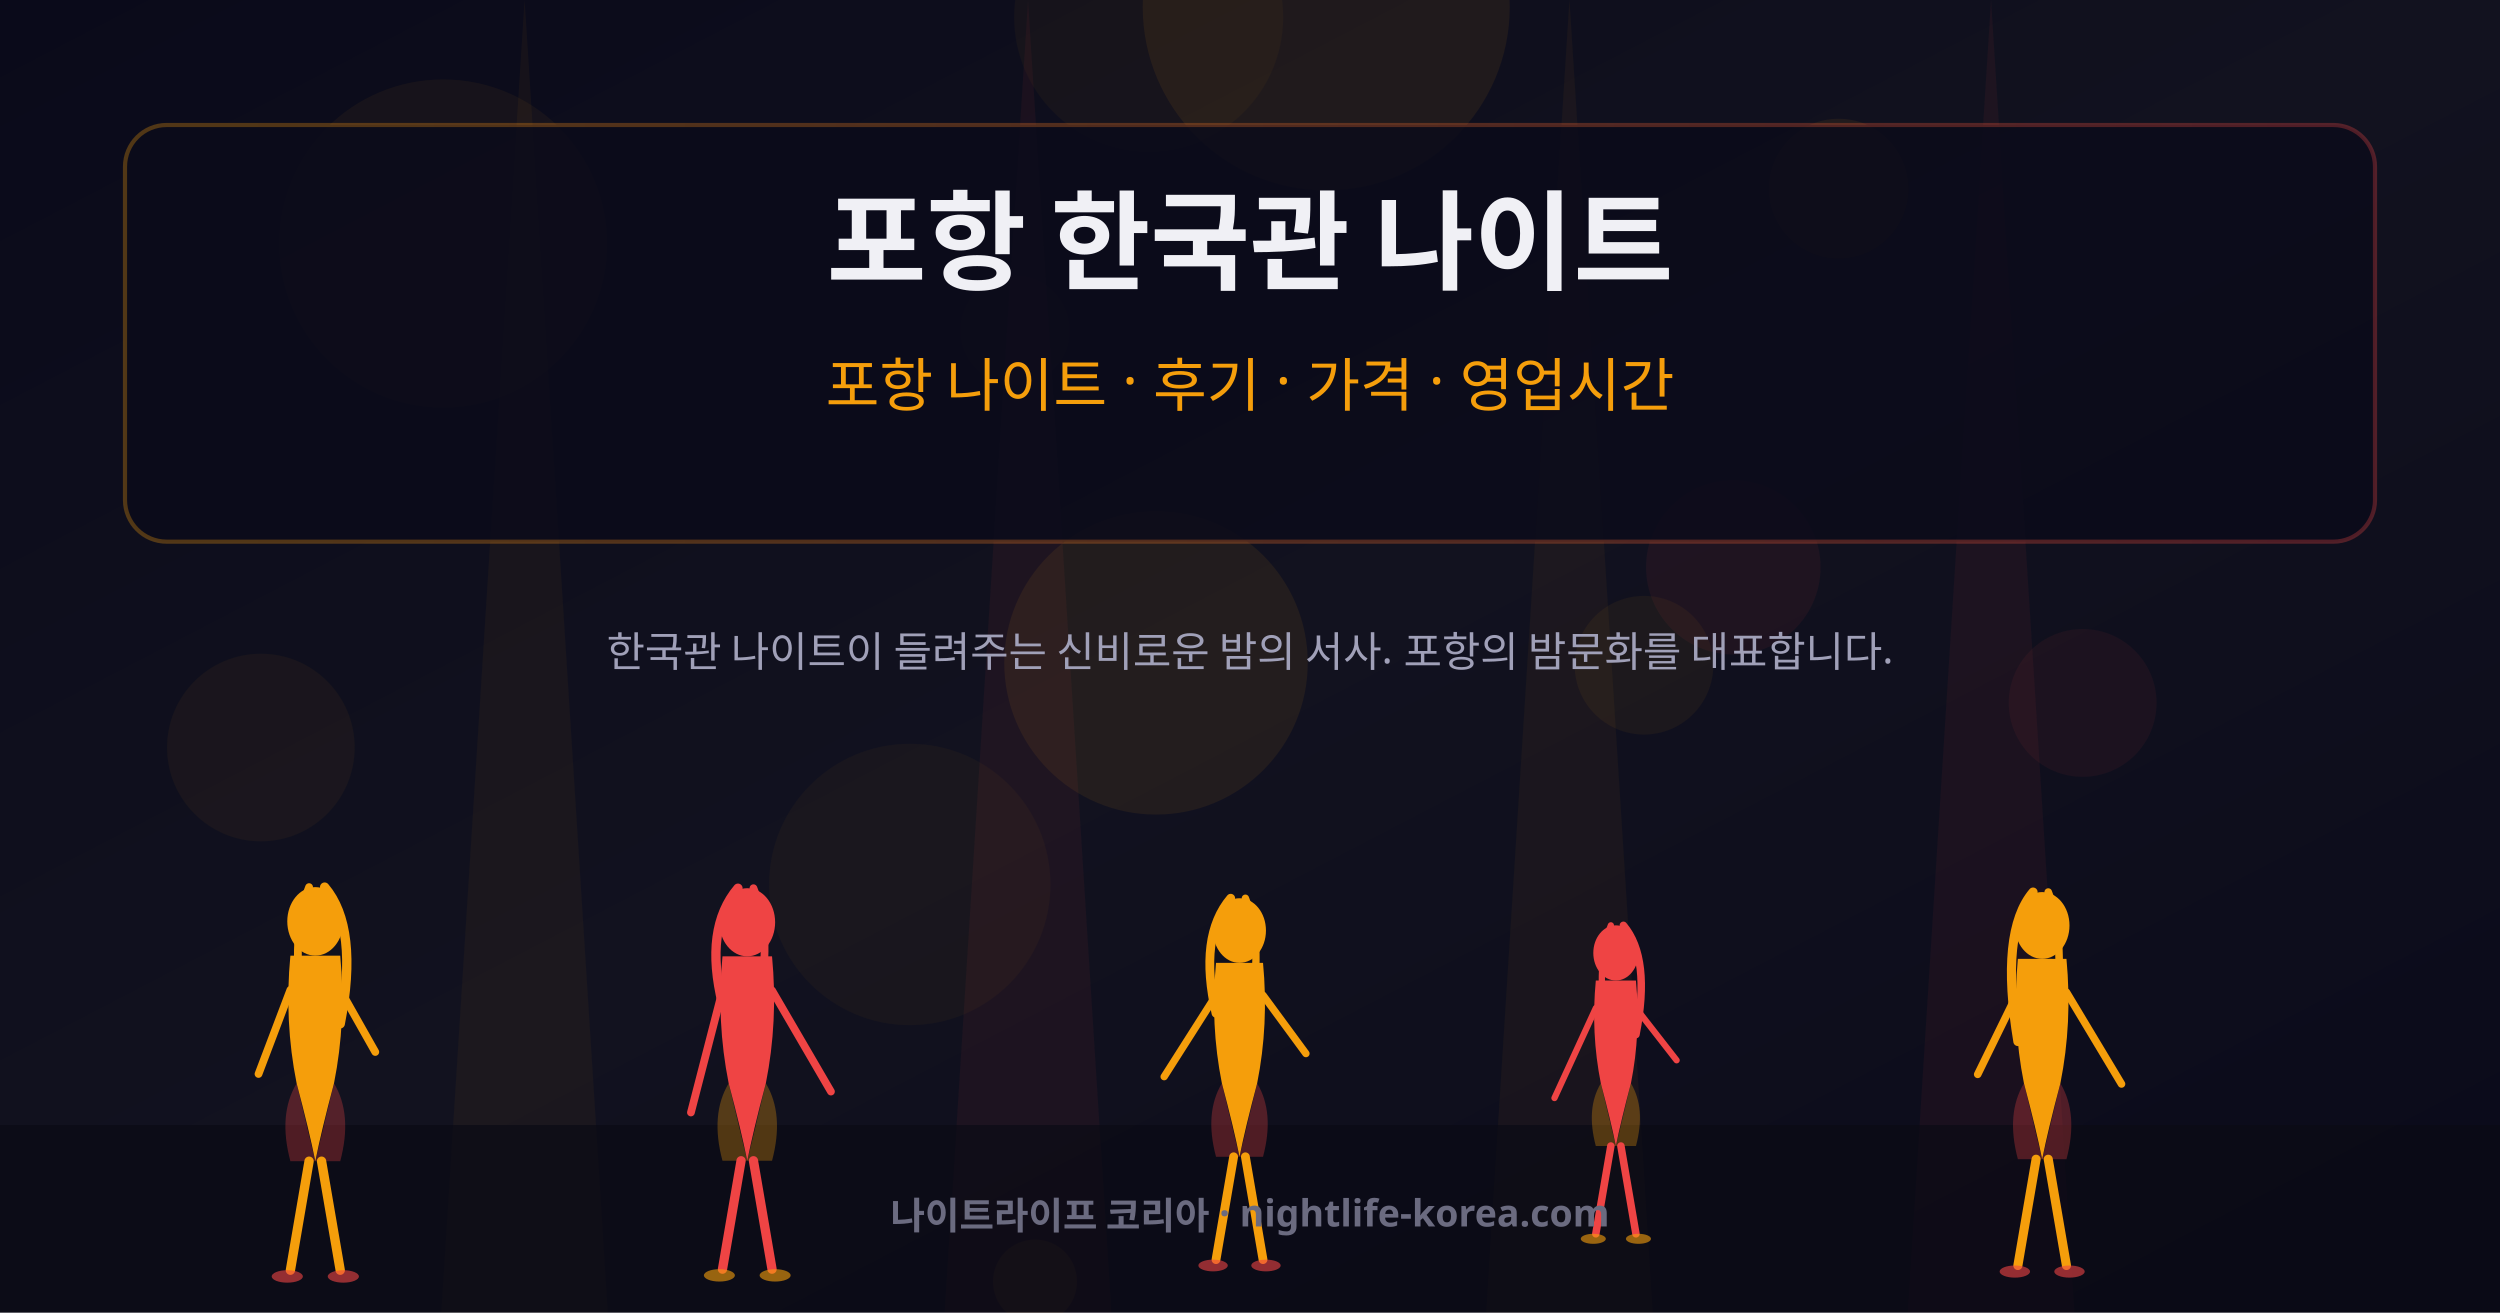
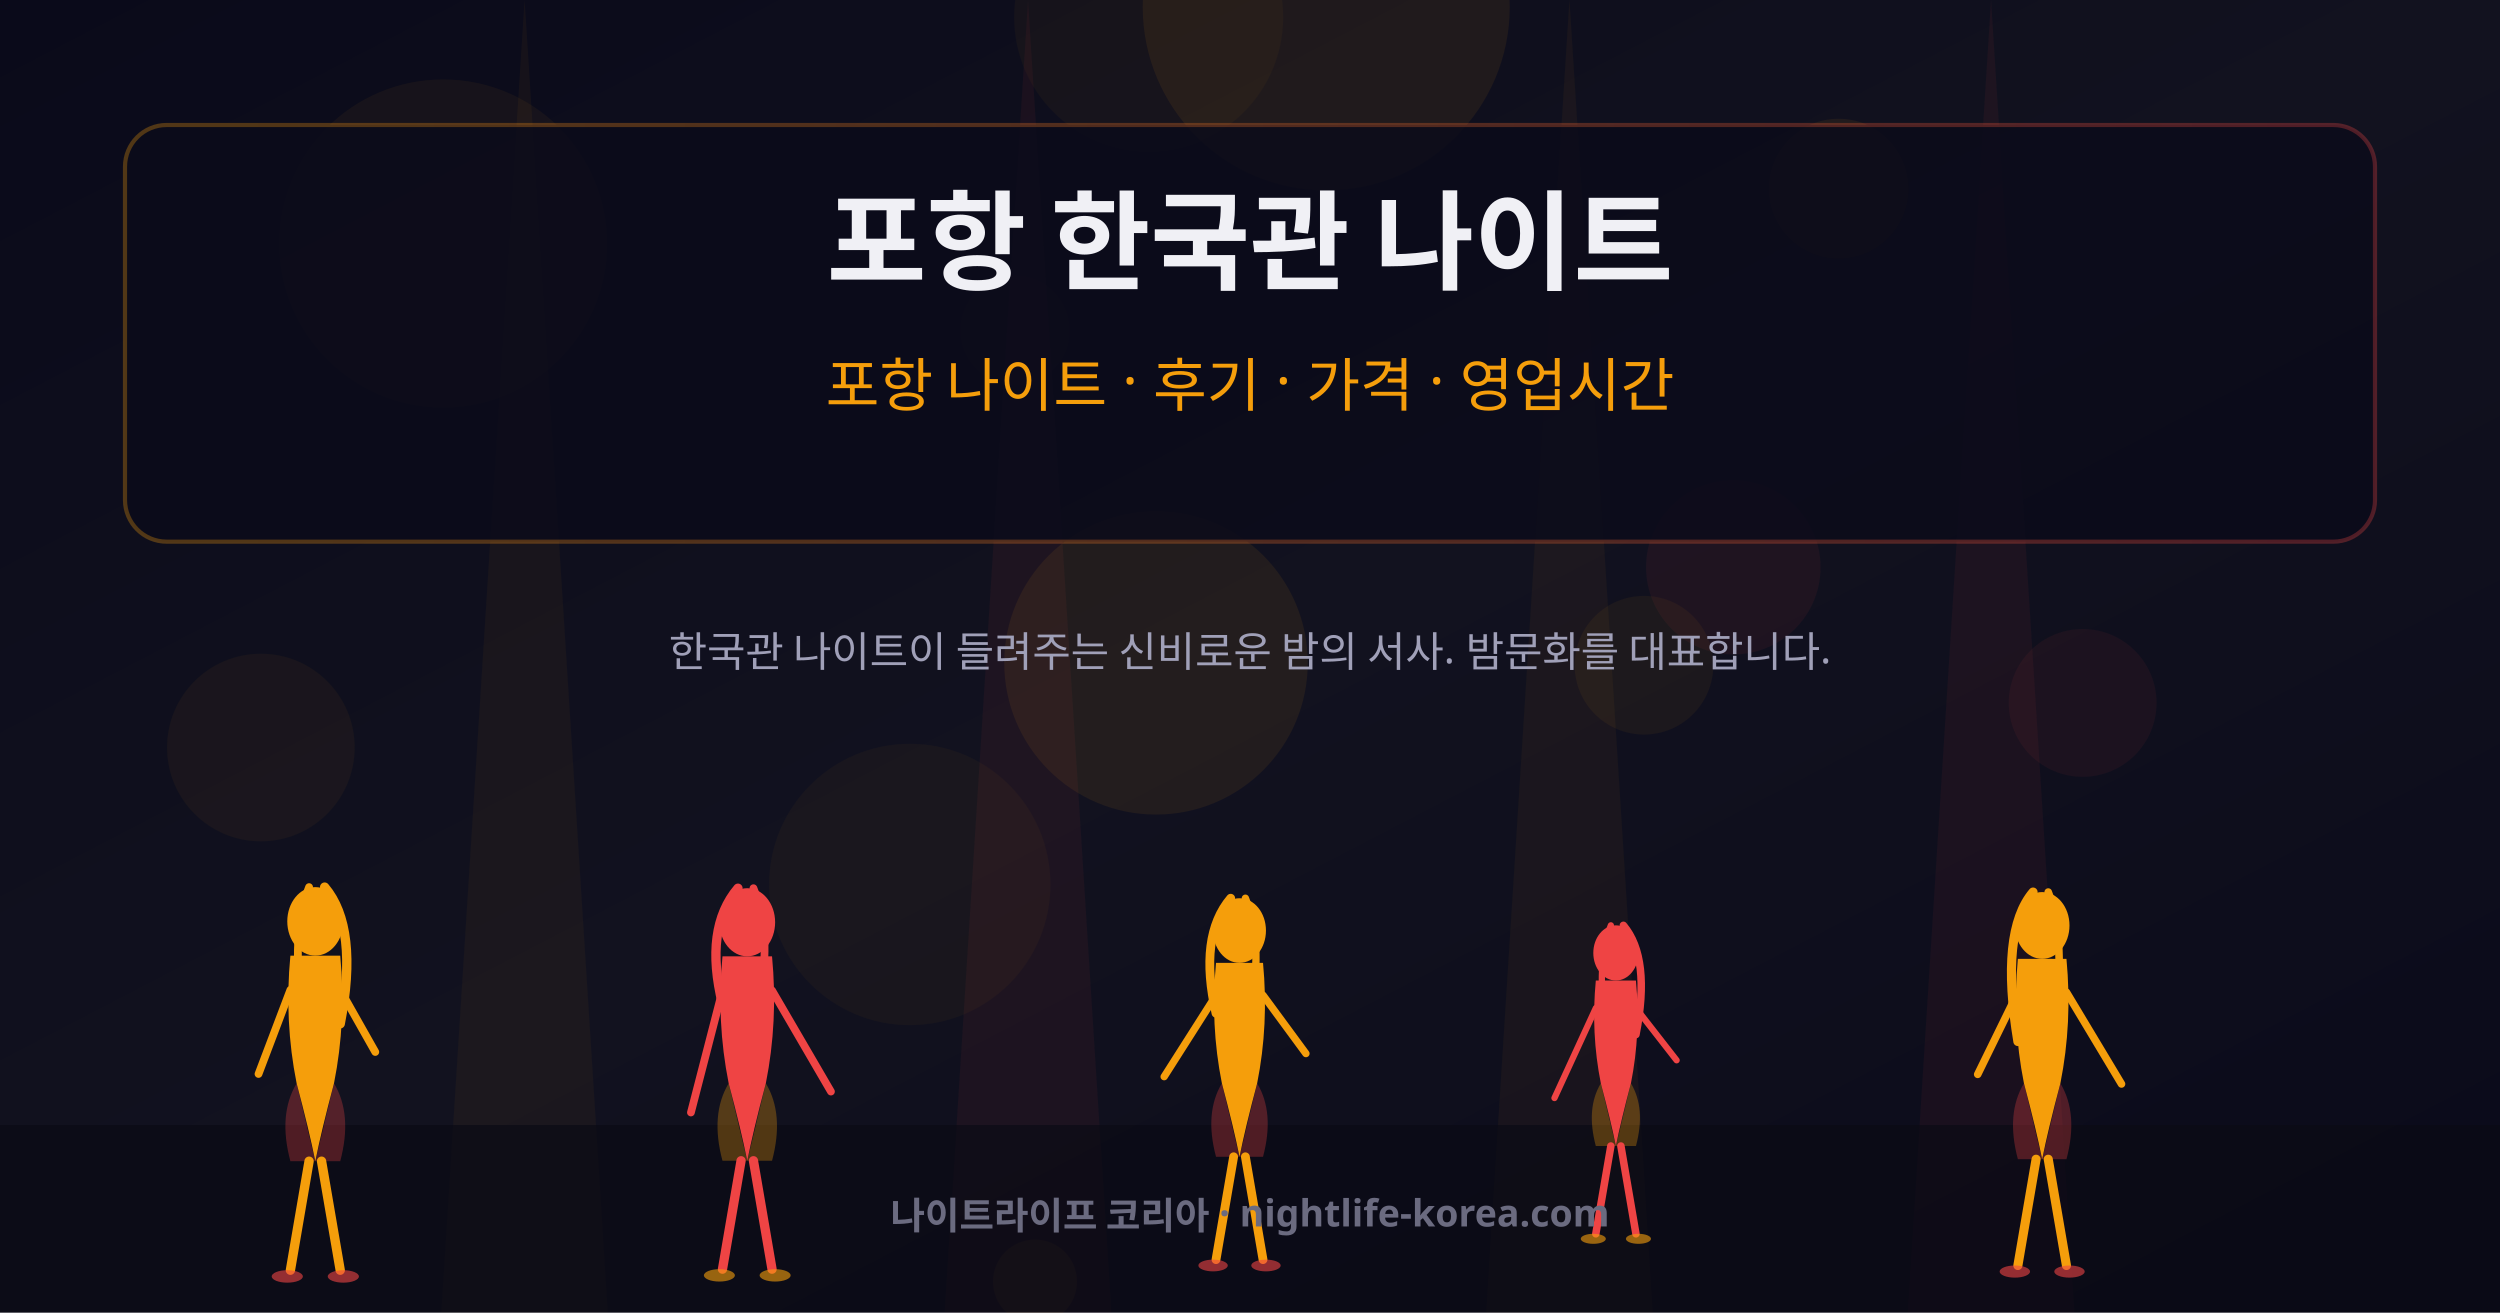
<svg xmlns="http://www.w3.org/2000/svg" viewBox="0 0 1200 630" width="1200" height="630">
  <defs>
    <linearGradient id="ogbg" x1="0%" y1="0%" x2="100%" y2="100%">
      <stop offset="0%" style="stop-color:#0a0a1a" />
      <stop offset="50%" style="stop-color:#12121f" />
      <stop offset="100%" style="stop-color:#0a0a1a" />
    </linearGradient>
    <linearGradient id="ogtxt" x1="0%" y1="0%" x2="100%" y2="0%">
      <stop offset="0%" style="stop-color:#f59e0b" />
      <stop offset="100%" style="stop-color:#ef4444" />
    </linearGradient>
  </defs>
  <rect width="1200" height="630" fill="url(#ogbg)" />
  <polygon points="251.805,0 211.805,630 291.805,630" fill="#f59e0b" opacity="0.044" />
  <polygon points="493.453,0 453.453,630 533.453,630" fill="#ef4444" opacity="0.061" />
  <polygon points="753.338,0 713.338,630 793.338,630" fill="#f59e0b" opacity="0.048" />
  <polygon points="955.702,0 915.702,630 995.702,630" fill="#ef4444" opacity="0.061" />
  <circle cx="789.113" cy="319.307" r="33.271" fill="#f59e0b" opacity="0.056" />
  <circle cx="831.987" cy="272.25" r="41.887" fill="#ef4444" opacity="0.064" />
  <circle cx="554.879" cy="318.15" r="72.848" fill="#f59e0b" opacity="0.077" />
  <circle cx="487.177" cy="158.527" r="26.274" fill="#ef4444" opacity="0.03" />
  <circle cx="436.703" cy="424.548" r="67.522" fill="#f59e0b" opacity="0.039" />
  <circle cx="636.585" cy="3.298" r="88.101" fill="#f59e0b" opacity="0.078" />
  <circle cx="551.361" cy="8.225" r="64.582" fill="#f59e0b" opacity="0.036" />
  <circle cx="882.534" cy="90.568" r="33.554" fill="#f59e0b" opacity="0.073" />
  <circle cx="999.67" cy="337.403" r="35.473" fill="#ef4444" opacity="0.061" />
  <circle cx="125.217" cy="358.817" r="45.022" fill="#f59e0b" opacity="0.05" />
  <circle cx="496.794" cy="615.163" r="20.145" fill="#f59e0b" opacity="0.08" />
  <circle cx="212.708" cy="116.914" r="78.759" fill="#f59e0b" opacity="0.053" />
  <rect x="0" y="540" width="1200" height="90" fill="#0a0a14" opacity="0.7" />
  <g transform="translate(151.3476,520) scale(1.495004)">
    <ellipse cx="0" cy="-52" rx="9" ry="11" fill="#f59e0b" />
    <path d="M3,-63 Q14,-50 8,-19.119" stroke="#f59e0b" stroke-width="3" fill="none" stroke-linecap="round" />
    <path d="M-2,-63 Q-8,-48 -4,-22.119" stroke="#f59e0b" stroke-width="2.5" fill="none" stroke-linecap="round" />
    <path d="M-8,-41 Q-10,-20 -6,0 Q-2,15 0,25 Q2,15 6,0 Q10,-20 8,-41 Z" fill="#f59e0b" />
    <path d="M-6,0 Q-12,10 -8,25 L0,25 Z" fill="#ef4444" opacity="0.3" />
    <path d="M6,0 Q12,10 8,25 L0,25 Z" fill="#ef4444" opacity="0.3" />
    <line x1="-2" y1="25" x2="-8" y2="60" stroke="#f59e0b" stroke-width="3" stroke-linecap="round" />
    <line x1="2" y1="25" x2="8" y2="60" stroke="#f59e0b" stroke-width="3" stroke-linecap="round" />
    <ellipse cx="-9" cy="62" rx="5" ry="2" fill="#ef4444" opacity="0.6" />
    <ellipse cx="9" cy="62" rx="5" ry="2" fill="#ef4444" opacity="0.6" />
    <line x1="-8" y1="-30" x2="-18.231" y2="-3.011" stroke="#f59e0b" stroke-width="2.5" stroke-linecap="round" />
    <line x1="8" y1="-30" x2="19.255" y2="-10.072" stroke="#f59e0b" stroke-width="2.5" stroke-linecap="round" />
  </g>
  <g transform="translate(358.6818,520) scale(1.486688)">
    <ellipse cx="0" cy="-52" rx="9" ry="11" fill="#ef4444" />
    <path d="M-3,-63 Q-14,-50 -8,-25.638" stroke="#ef4444" stroke-width="3" fill="none" stroke-linecap="round" />
    <path d="M2,-63 Q8,-48 4,-28.638" stroke="#ef4444" stroke-width="2.5" fill="none" stroke-linecap="round" />
    <path d="M-8,-41 Q-10,-20 -6,0 Q-2,15 0,25 Q2,15 6,0 Q10,-20 8,-41 Z" fill="#ef4444" />
    <path d="M-6,0 Q-12,10 -8,25 L0,25 Z" fill="#f59e0b" opacity="0.3" />
    <path d="M6,0 Q12,10 8,25 L0,25 Z" fill="#f59e0b" opacity="0.3" />
    <line x1="-2" y1="25" x2="-8" y2="60" stroke="#ef4444" stroke-width="3" stroke-linecap="round" />
    <line x1="2" y1="25" x2="8" y2="60" stroke="#ef4444" stroke-width="3" stroke-linecap="round" />
    <ellipse cx="-9" cy="62" rx="5" ry="2" fill="#f59e0b" opacity="0.6" />
    <ellipse cx="9" cy="62" rx="5" ry="2" fill="#f59e0b" opacity="0.6" />
    <line x1="-8" y1="-30" x2="-18.186" y2="9.417" stroke="#ef4444" stroke-width="2.5" stroke-linecap="round" />
    <line x1="8" y1="-30" x2="27.023" y2="2.659" stroke="#ef4444" stroke-width="2.5" stroke-linecap="round" />
  </g>
  <g transform="translate(594.9667,520) scale(1.410301)">
    <ellipse cx="0" cy="-52" rx="9" ry="11" fill="#f59e0b" />
    <path d="M-3,-63 Q-14,-50 -8,-23.85" stroke="#f59e0b" stroke-width="3" fill="none" stroke-linecap="round" />
    <path d="M2,-63 Q8,-48 4,-26.85" stroke="#f59e0b" stroke-width="2.5" fill="none" stroke-linecap="round" />
    <path d="M-8,-41 Q-10,-20 -6,0 Q-2,15 0,25 Q2,15 6,0 Q10,-20 8,-41 Z" fill="#f59e0b" />
    <path d="M-6,0 Q-12,10 -8,25 L0,25 Z" fill="#ef4444" opacity="0.3" />
    <path d="M6,0 Q12,10 8,25 L0,25 Z" fill="#ef4444" opacity="0.3" />
    <line x1="-2" y1="25" x2="-8" y2="60" stroke="#f59e0b" stroke-width="3" stroke-linecap="round" />
    <line x1="2" y1="25" x2="8" y2="60" stroke="#f59e0b" stroke-width="3" stroke-linecap="round" />
    <ellipse cx="-9" cy="62" rx="5" ry="2" fill="#ef4444" opacity="0.6" />
    <ellipse cx="9" cy="62" rx="5" ry="2" fill="#ef4444" opacity="0.6" />
    <line x1="-8" y1="-30" x2="-25.646" y2="-2.271" stroke="#f59e0b" stroke-width="2.5" stroke-linecap="round" />
    <line x1="8" y1="-30" x2="22.602" y2="-10.132" stroke="#f59e0b" stroke-width="2.5" stroke-linecap="round" />
  </g>
  <g transform="translate(775.6222,520) scale(1.203742)">
    <ellipse cx="0" cy="-52" rx="9" ry="11" fill="#ef4444" />
    <path d="M3,-63 Q14,-50 8,-19.443" stroke="#ef4444" stroke-width="3" fill="none" stroke-linecap="round" />
    <path d="M-2,-63 Q-8,-48 -4,-22.443" stroke="#ef4444" stroke-width="2.5" fill="none" stroke-linecap="round" />
    <path d="M-8,-41 Q-10,-20 -6,0 Q-2,15 0,25 Q2,15 6,0 Q10,-20 8,-41 Z" fill="#ef4444" />
    <path d="M-6,0 Q-12,10 -8,25 L0,25 Z" fill="#f59e0b" opacity="0.3" />
    <path d="M6,0 Q12,10 8,25 L0,25 Z" fill="#f59e0b" opacity="0.3" />
    <line x1="-2" y1="25" x2="-8" y2="60" stroke="#ef4444" stroke-width="3" stroke-linecap="round" />
    <line x1="2" y1="25" x2="8" y2="60" stroke="#ef4444" stroke-width="3" stroke-linecap="round" />
    <ellipse cx="-9" cy="62" rx="5" ry="2" fill="#f59e0b" opacity="0.6" />
    <ellipse cx="9" cy="62" rx="5" ry="2" fill="#f59e0b" opacity="0.6" />
    <line x1="-8" y1="-30" x2="-24.487" y2="5.862" stroke="#ef4444" stroke-width="2.5" stroke-linecap="round" />
    <line x1="8" y1="-30" x2="24.213" y2="-9.197" stroke="#ef4444" stroke-width="2.5" stroke-linecap="round" />
  </g>
  <g transform="translate(980.2396,520) scale(1.457257)">
    <ellipse cx="0" cy="-52" rx="9" ry="11" fill="#f59e0b" />
    <path d="M-3,-63 Q-14,-50 -8,-13.776" stroke="#f59e0b" stroke-width="3" fill="none" stroke-linecap="round" />
    <path d="M2,-63 Q8,-48 4,-16.776" stroke="#f59e0b" stroke-width="2.5" fill="none" stroke-linecap="round" />
    <path d="M-8,-41 Q-10,-20 -6,0 Q-2,15 0,25 Q2,15 6,0 Q10,-20 8,-41 Z" fill="#f59e0b" />
    <path d="M-6,0 Q-12,10 -8,25 L0,25 Z" fill="#ef4444" opacity="0.3" />
    <path d="M6,0 Q12,10 8,25 L0,25 Z" fill="#ef4444" opacity="0.3" />
    <line x1="-2" y1="25" x2="-8" y2="60" stroke="#f59e0b" stroke-width="3" stroke-linecap="round" />
    <line x1="2" y1="25" x2="8" y2="60" stroke="#f59e0b" stroke-width="3" stroke-linecap="round" />
    <ellipse cx="-9" cy="62" rx="5" ry="2" fill="#ef4444" opacity="0.6" />
    <ellipse cx="9" cy="62" rx="5" ry="2" fill="#ef4444" opacity="0.6" />
    <line x1="-8" y1="-30" x2="-21.232" y2="-2.964" stroke="#f59e0b" stroke-width="2.5" stroke-linecap="round" />
    <line x1="8" y1="-30" x2="26.131" y2="0.209" stroke="#f59e0b" stroke-width="2.5" stroke-linecap="round" />
  </g>
  <rect x="60" y="60" width="1080" height="200" rx="20" fill="#0a0a1a" opacity="0.85" />
  <rect x="60" y="60" width="1080" height="200" rx="20" fill="none" stroke="url(#ogtxt)" stroke-width="2" opacity="0.3" />
  <text x="600" y="135" text-anchor="middle" font-family="'Noto Sans KR',sans-serif" font-size="52" font-weight="800" fill="#f0f0f5">포항 한국관 나이트</text>
  <text x="600" y="195" text-anchor="middle" font-family="'Noto Sans KR',sans-serif" font-size="28" font-weight="500" fill="#f59e0b">포항 나이트 · 후기 · 가격 · 영업시간</text>
  <rect x="60" y="290" width="auto" height="40" rx="20" fill="#f59e0b" opacity="0.15" />
-   <text x="600" y="320" text-anchor="middle" font-family="'Noto Sans KR',sans-serif" font-size="20" fill="#a0a0b8">한국관 나이트이 들려주는 신비로운 밤의 서사. 포항의 밤문화를 대표합니다.</text>
+   <text x="600" y="320" text-anchor="middle" font-family="'Noto Sans KR',sans-serif" font-size="20" fill="#a0a0b8">한국관 나이트이 들려주는 신비로운 밤의 서사. 밤문화를 대표합니다.</text>
  <text x="600" y="590" text-anchor="middle" font-family="'Noto Sans KR',sans-serif" font-size="18" font-weight="600" fill="#6b6b80">나이트라이프 코리아 · nightlife-korea.com</text>
</svg>
